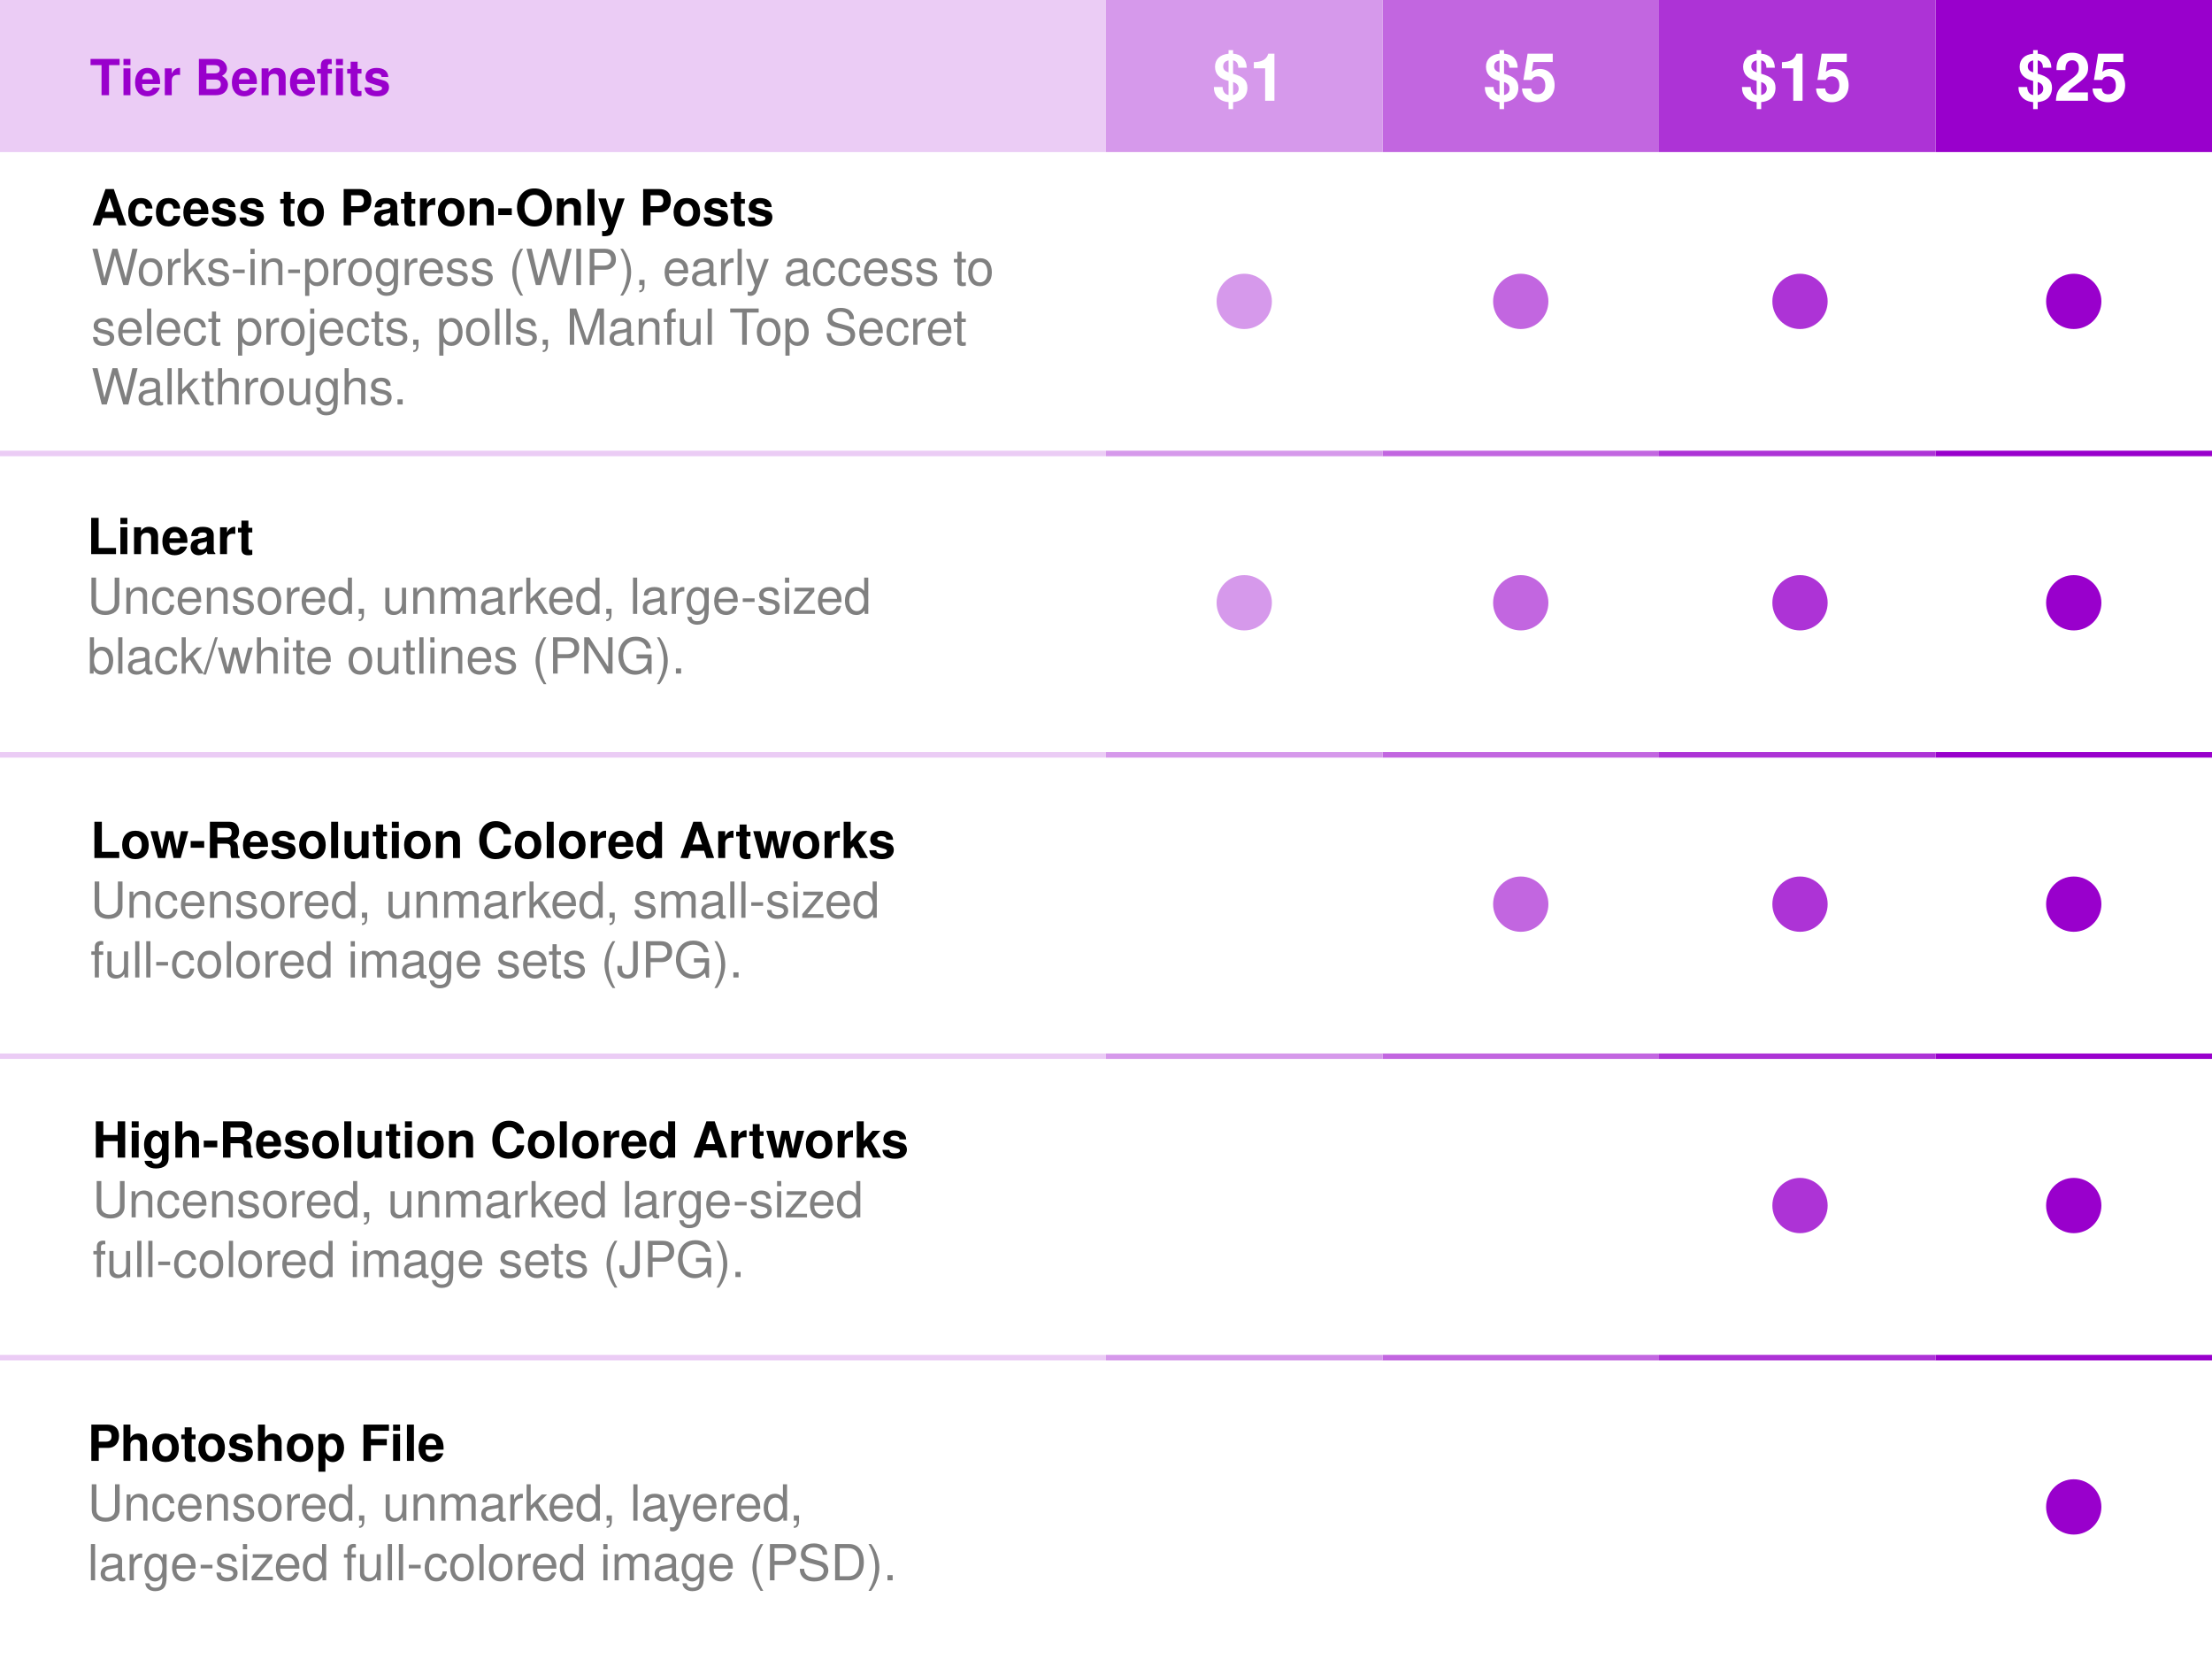
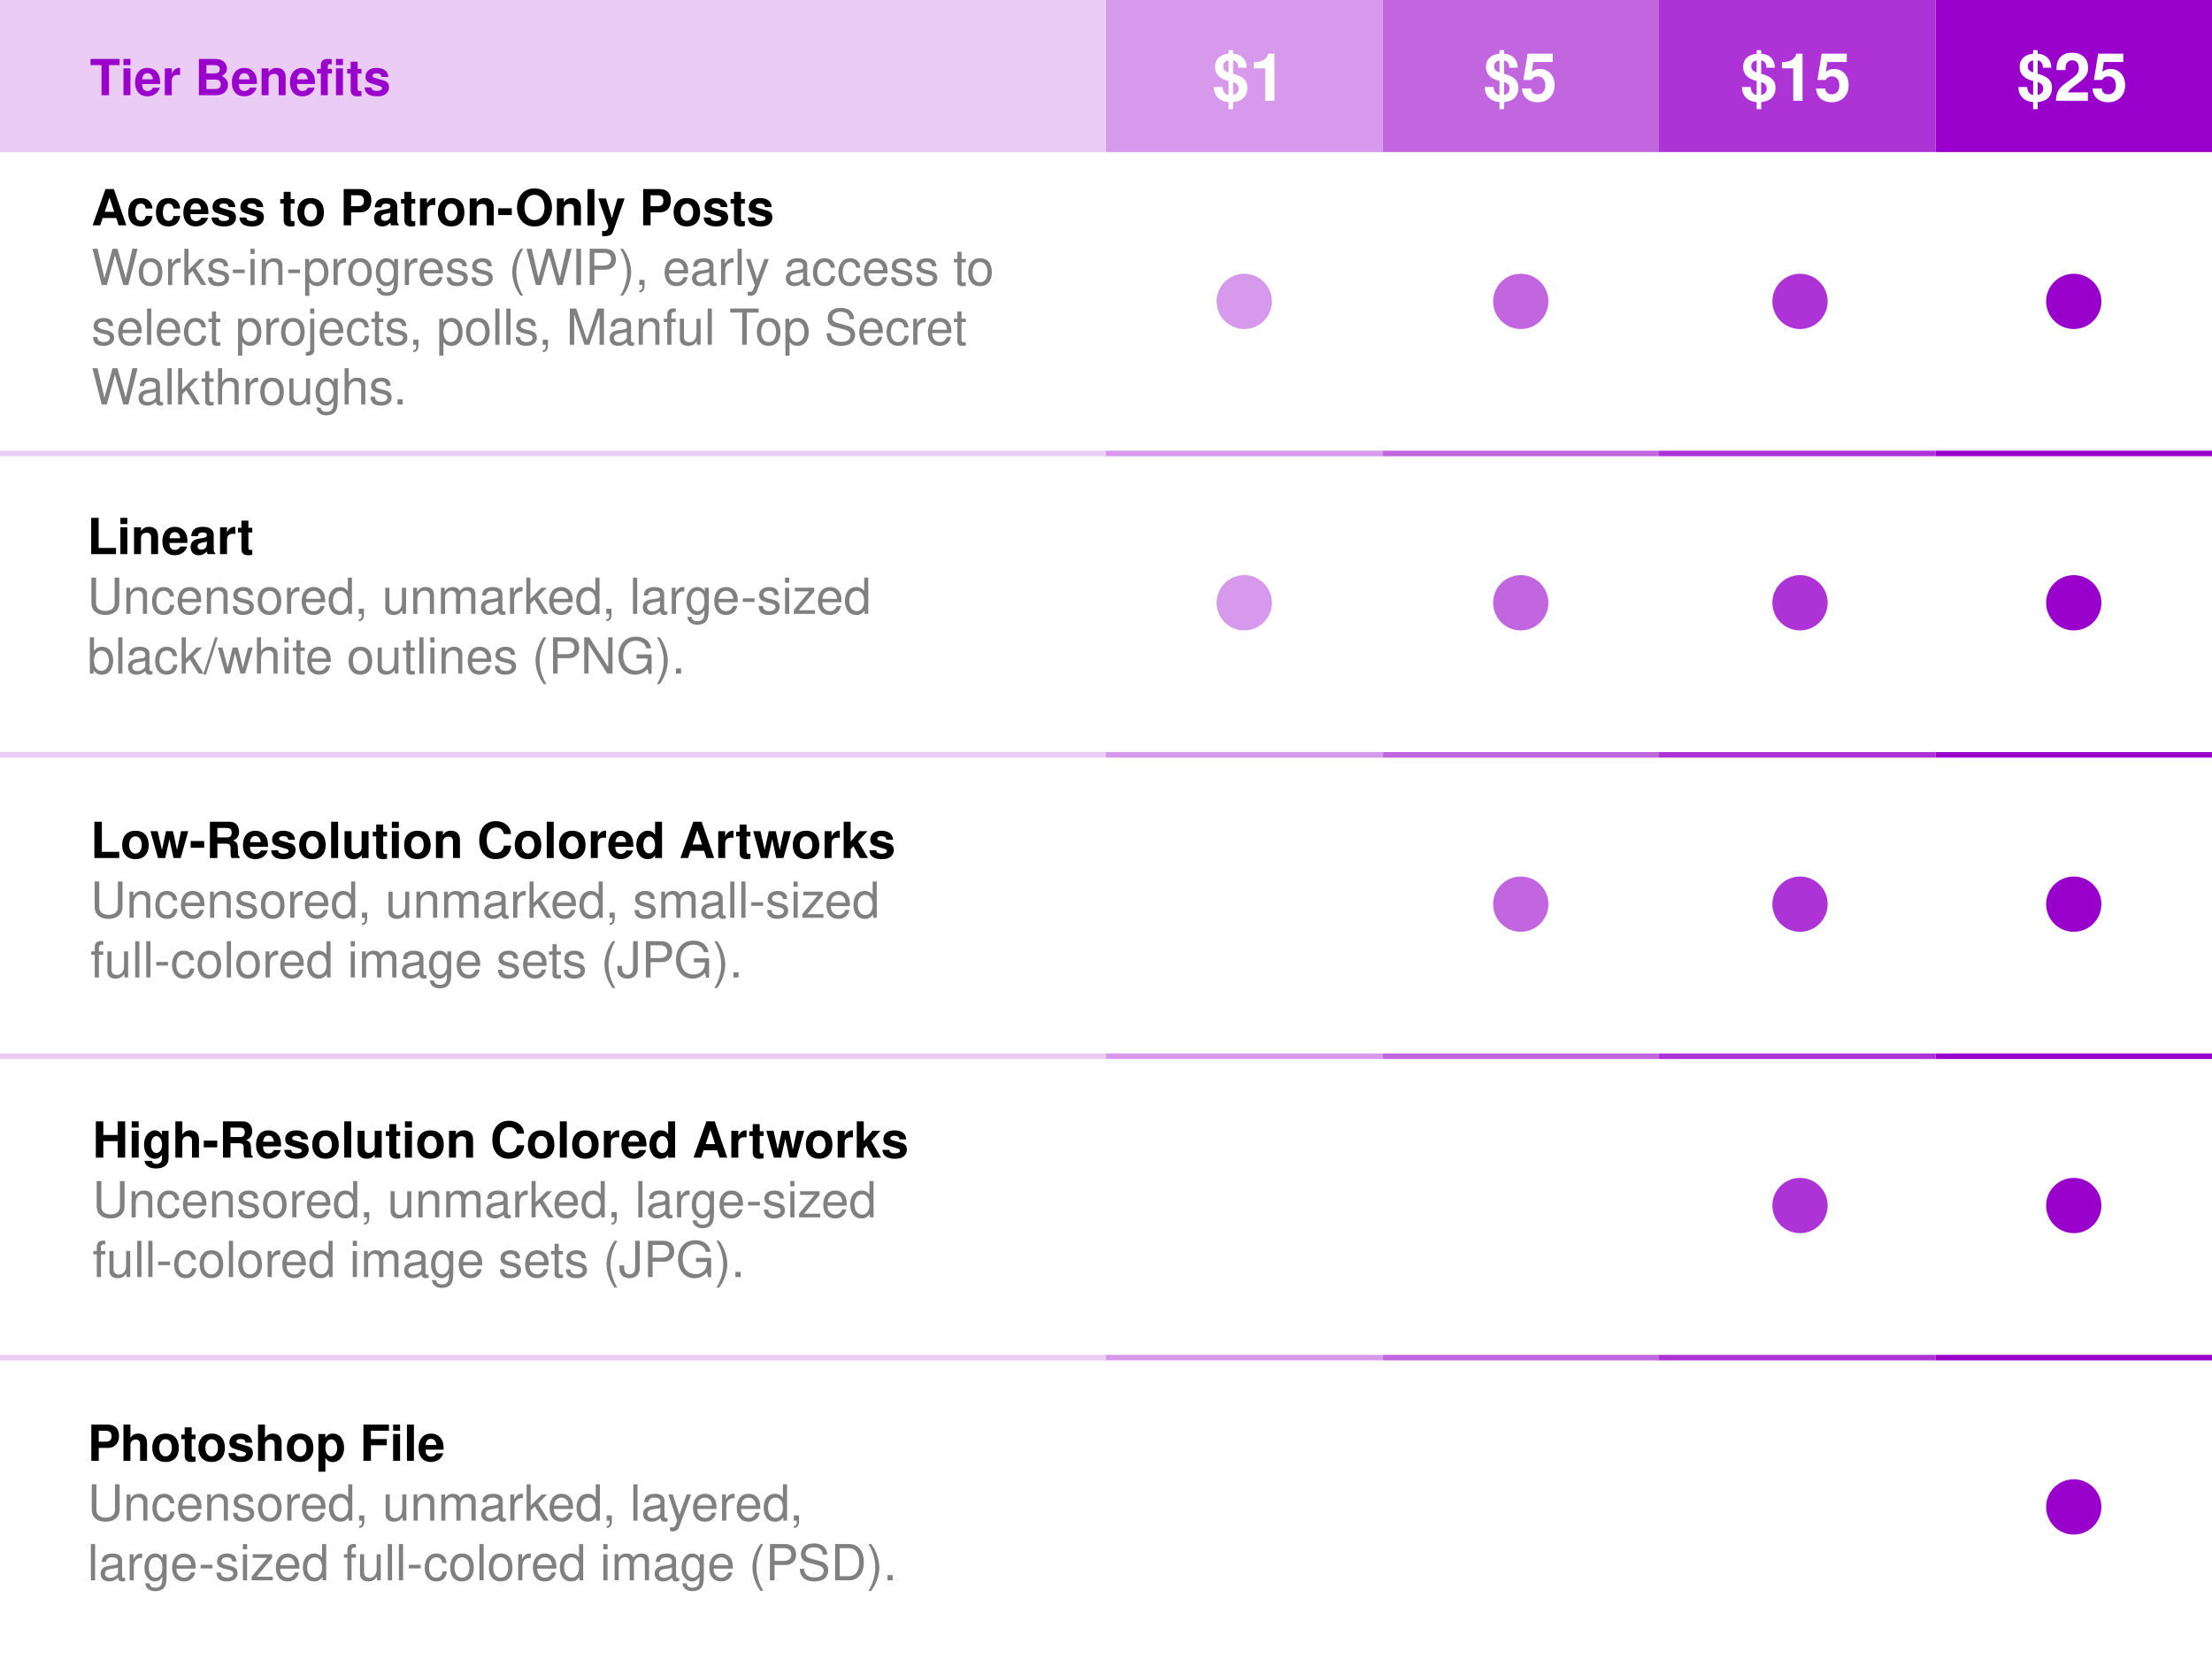
<svg xmlns="http://www.w3.org/2000/svg" height="600" viewBox="0 0 800 600" width="800">
  <path d="m0 0h800v600h-800z" fill="#fff" />
  <circle cx="750" cy="545" fill="#90c" r="10" />
  <circle cx="750" cy="436" fill="#90c" r="10" />
  <circle cx="750" cy="327" fill="#90c" r="10" />
  <circle cx="750" cy="218" fill="#90c" r="10" />
  <circle cx="750" cy="109" fill="#90c" r="10" />
  <circle cx="651" cy="436" fill="#ad33d6" r="10" />
  <circle cx="651" cy="327" fill="#ad33d6" r="10" />
  <circle cx="651" cy="218" fill="#ad33d6" r="10" />
  <circle cx="651" cy="109" fill="#ad33d6" r="10" />
  <circle cx="550" cy="327" fill="#c266e0" r="10" />
  <circle cx="550" cy="218" fill="#c266e0" r="10" />
  <circle cx="550" cy="109" fill="#c266e0" r="10" />
  <circle cx="450" cy="218" fill="#d699eb" r="10" />
  <circle cx="450" cy="109" fill="#d699eb" r="10" />
  <path d="m700 490h100v2h-100z" fill="#90c" />
  <path d="m600 490h100v2h-100z" fill="#ad33d6" />
  <path d="m500 490h100v2h-100z" fill="#c266e0" />
  <path d="m400 490h100v2h-100z" fill="#d699eb" />
  <path d="m0 490h400v2h-400z" fill="#ebccf5" />
  <path d="m700 381h100v2h-100z" fill="#90c" />
  <path d="m600 381h100v2h-100z" fill="#ad33d6" />
  <path d="m500 381h100v2h-100z" fill="#c266e0" />
  <path d="m400 381h100v2h-100z" fill="#d699eb" />
  <path d="m0 381h400v2h-400z" fill="#ebccf5" />
  <path d="m700 272h100v2h-100z" fill="#90c" />
  <path d="m600 272h100v2h-100z" fill="#ad33d6" />
  <path d="m500 272h100v2h-100z" fill="#c266e0" />
  <path d="m400 272h100v2h-100z" fill="#d699eb" />
  <path d="m0 272h400v2h-400z" fill="#ebccf5" />
  <path d="m700 163h100v2h-100z" fill="#90c" />
  <path d="m600 163h100v2h-100z" fill="#ad33d6" />
  <path d="m500 163h100v2h-100z" fill="#c266e0" />
  <path d="m400 163h100v2h-100z" fill="#d699eb" />
  <path d="m0 163h400v2h-400z" fill="#ebccf5" />
  <path d="m700 0h100v55h-100z" fill="#90c" />
  <path d="m600 0h100v55h-100z" fill="#ad33d6" />
  <path d="m500 0h100v55h-100z" fill="#c266e0" />
  <path d="m400 0h100v55h-100z" fill="#d699eb" />
  <path d="m0 0h400v55h-400z" fill="#ebccf5" />
  <g font-family="Helvetica, Arial, sans-serif">
    <text font-size="18" x="31.656" y="528.346">
      <tspan font-weight="700">Photoshop File</tspan>
      <tspan dy="21.6" fill="#808080" x="31.656">Uncensored, unmarked, layered,</tspan>
      <tspan dy="21.6" fill="#808080" x="31.656">large-sized full-colored image (PSD).</tspan>
    </text>
    <text font-size="18" x="33.44" y="418.672">
      <tspan font-weight="700">High-Resolution Colored Artworks</tspan>
-       <tspan dy="21.6" fill="#808080" x="33.44">Uncensored, unmarked large-sized</tspan>
+       <tspan dy="21.6" fill="#808080" x="33.44">Uncensored, unmarked, large-sized</tspan>
      <tspan dy="21.6" fill="#808080" x="33.44">full-colored image sets (JPG).</tspan>
    </text>
    <text font-size="18" x="32.698" y="310.323">
      <tspan font-weight="700">Low-Resolution Colored Artworks</tspan>
      <tspan dy="21.6" fill="#808080" x="32.698">Uncensored, unmarked, small-sized</tspan>
      <tspan dy="21.6" fill="#808080" x="32.698">full-colored image sets (JPG).</tspan>
    </text>
    <text font-size="18" x="31.536" y="200.411">
      <tspan font-weight="700">Lineart</tspan>
      <tspan dy="21.6" fill="#808080" x="31.536">Uncensored, unmarked, large-sized</tspan>
      <tspan dy="21.6" fill="#808080" x="31.536">black/white outlines (PNG).</tspan>
    </text>
    <text font-size="18" x="33.031" y="81.492">
      <tspan font-weight="700">Access to Patron-Only Posts</tspan>
      <tspan dy="21.6" fill="#808080" x="33.031">Works-in-progress (WIP), early access to</tspan>
      <tspan dy="21.6" fill="#808080" x="33.031">select projects, polls, Manful Top Secret</tspan>
      <tspan dy="21.6" fill="#808080" x="33.031">Walkthroughs.</tspan>
    </text>
    <text fill="#fff" font-size="24" font-weight="700" x="729.492" y="36.438">$25</text>
    <text fill="#fff" font-size="24" font-weight="700" x="629.492" y="36.438">$15</text>
    <text fill="#fff" font-size="24" font-weight="700" x="536.492" y="36.438">$5</text>
    <text fill="#fff" font-size="24" font-weight="700" x="438.492" y="36.438">$1</text>
    <text fill="#90c" font-size="18" font-weight="700" x="32.492" y="34.437">Tier Benefits</text>
  </g>
</svg>
